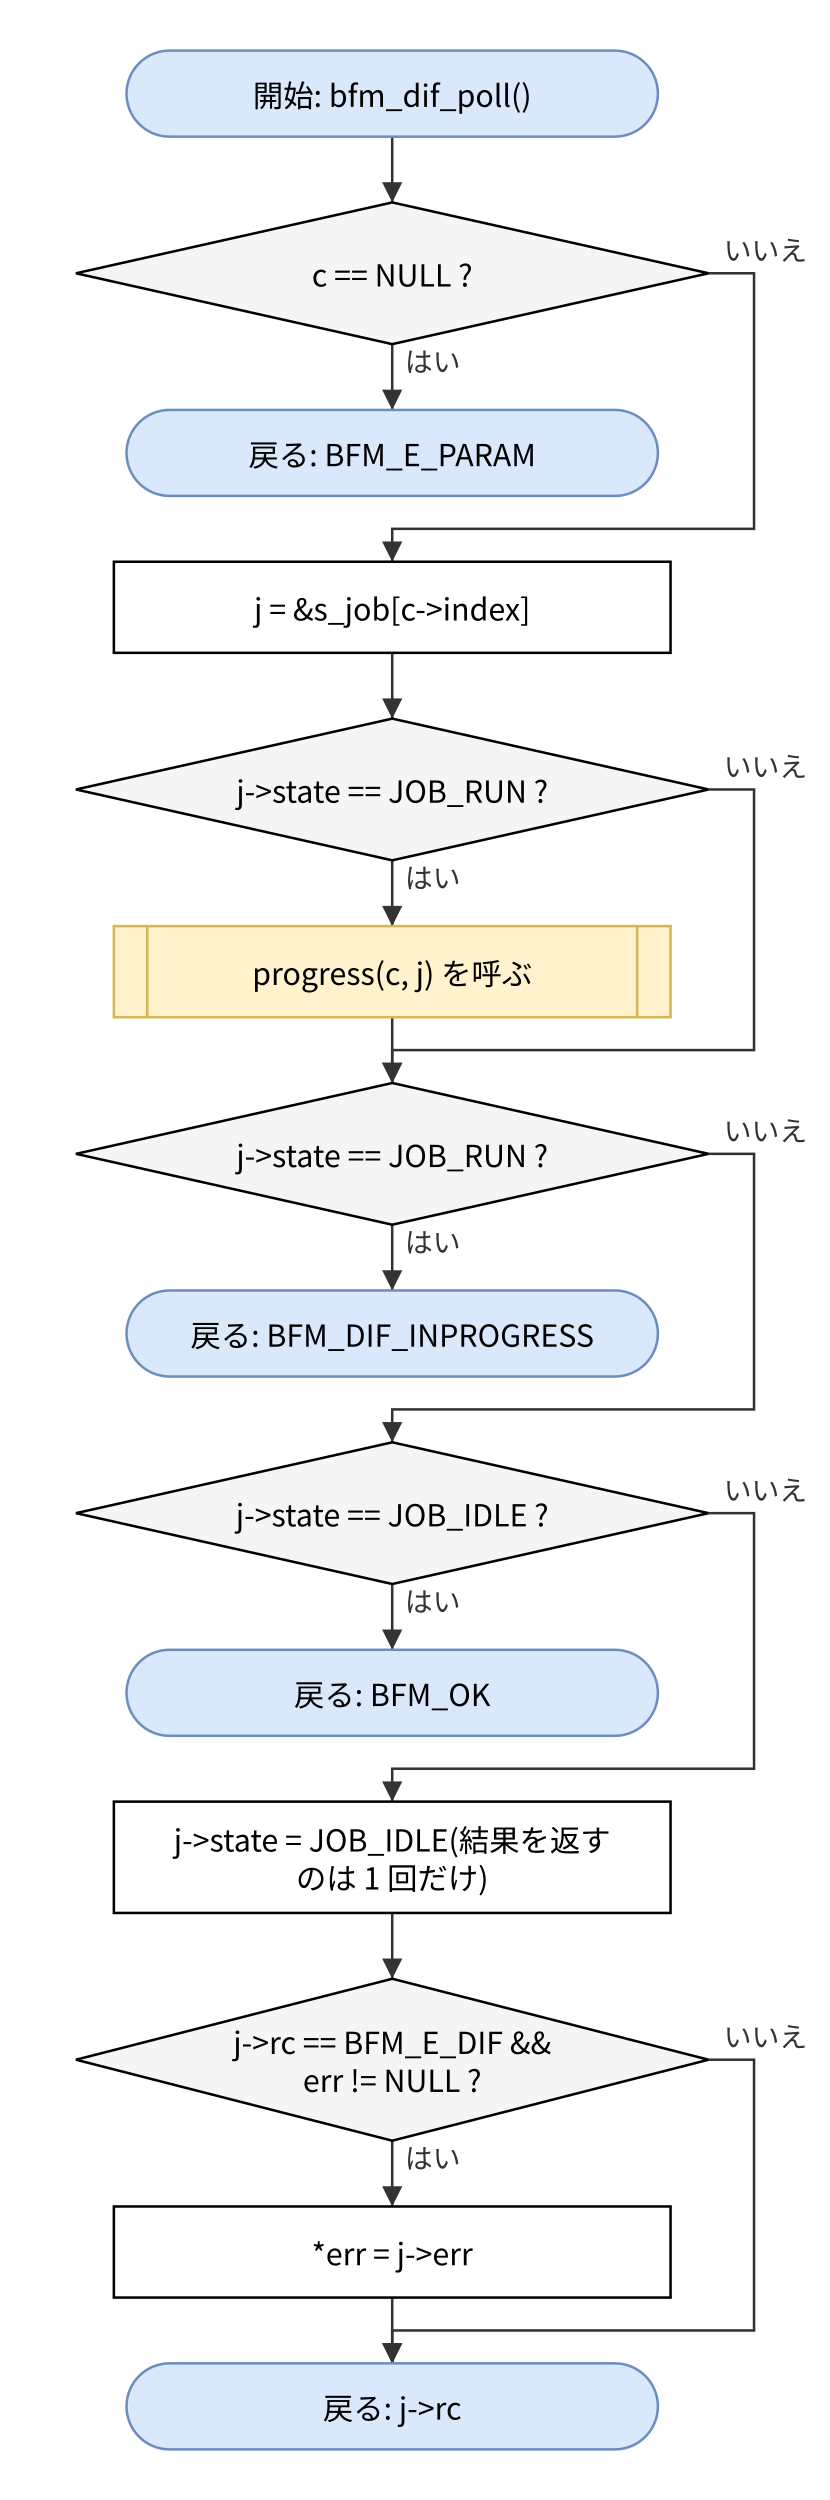
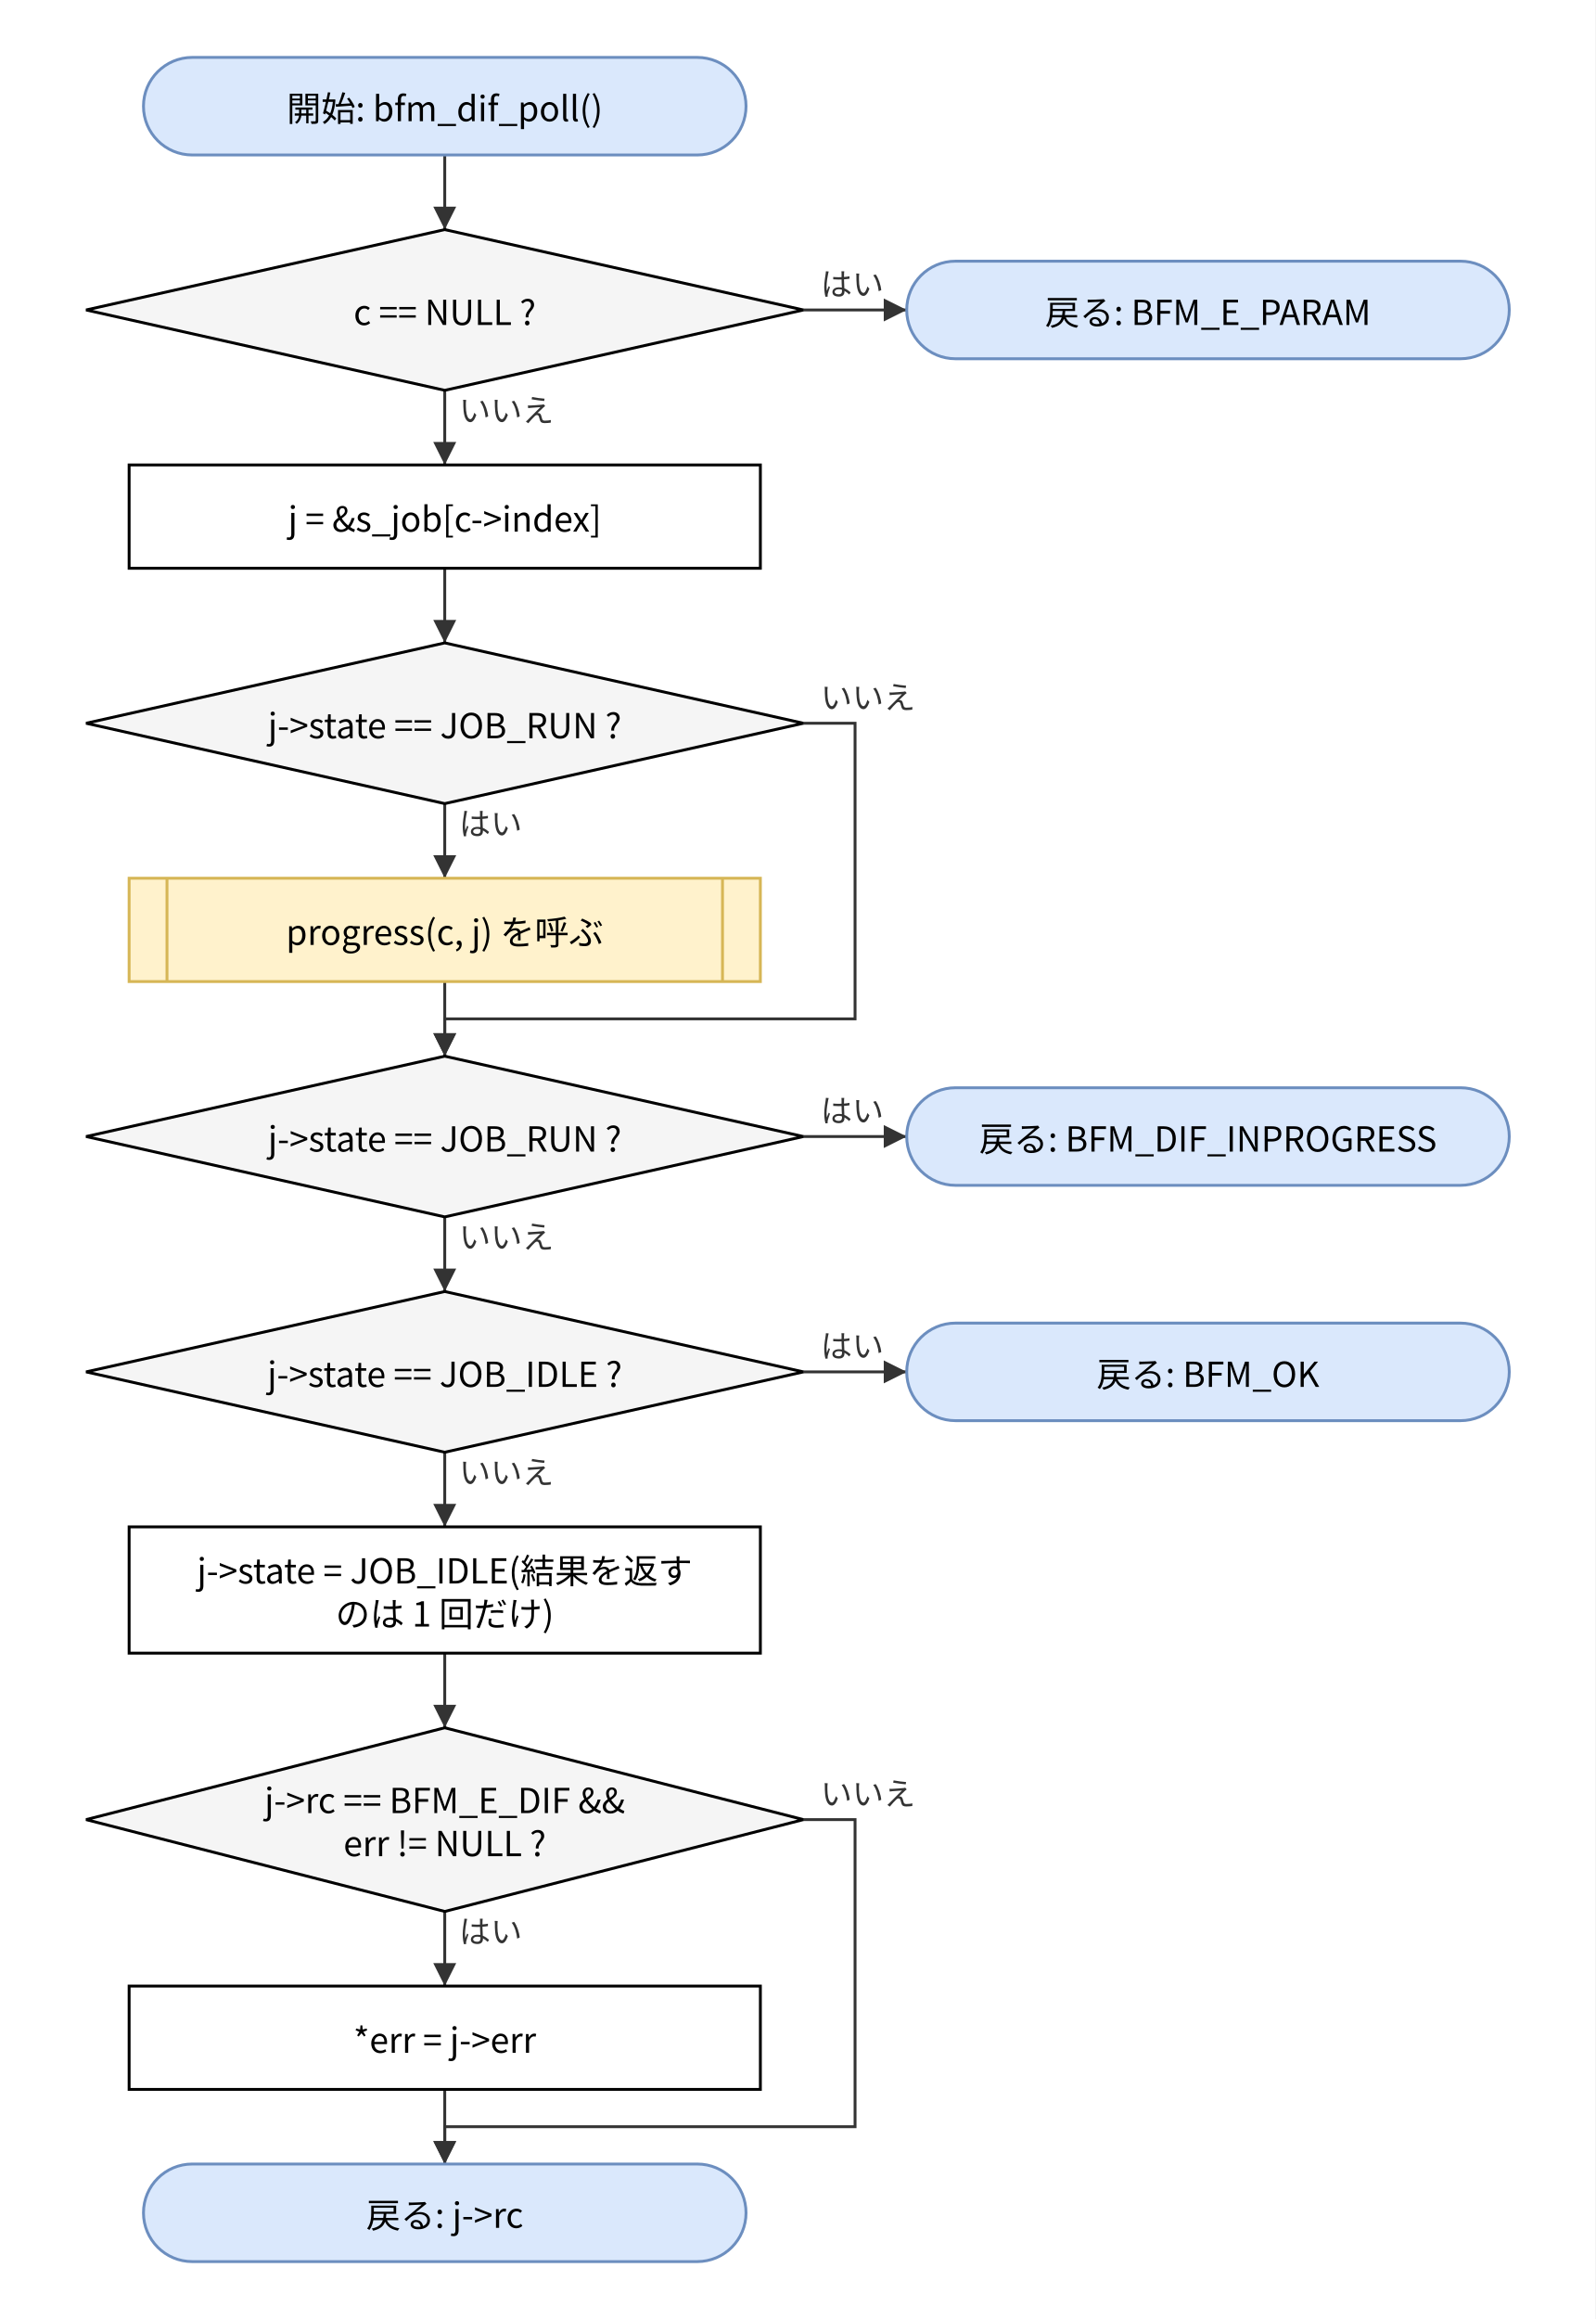
- <svg xmlns="http://www.w3.org/2000/svg" version="1.1" width="328" height="988" viewBox="0 0 328 988" font-family="Noto Sans CJK JP, Meiryo, sans-serif" content="&lt;mxfile host=&quot;bfmem-gen&quot; type=&quot;device&quot;&gt;&lt;diagram id=&quot;924d4fde51a35d7cb506&quot; name=&quot;bfm_dif_poll フロー&quot;&gt;&lt;mxGraphModel dx=&quot;800&quot; dy=&quot;600&quot; grid=&quot;0&quot; gridSize=&quot;10&quot; guides=&quot;1&quot; tooltips=&quot;1&quot; connect=&quot;1&quot; arrows=&quot;1&quot; fold=&quot;1&quot; page=&quot;0&quot; pageScale=&quot;1&quot; math=&quot;0&quot; shadow=&quot;0&quot;&gt;&lt;root&gt;&lt;mxCell id=&quot;0&quot;/&gt;&lt;mxCell id=&quot;1&quot; parent=&quot;0&quot;/&gt;&lt;mxCell id=&quot;n1&quot; value=&quot;開始: bfm_dif_poll()&quot; style=&quot;rounded=1;arcSize=50;whiteSpace=wrap;html=1;fillColor=#dae8fc;strokeColor=#6c8ebf;&quot; vertex=&quot;1&quot; parent=&quot;1&quot;&gt;&lt;mxGeometry x=&quot;50.0&quot; y=&quot;20.0&quot; width=&quot;210.0&quot; height=&quot;34.0&quot; as=&quot;geometry&quot;/&gt;&lt;/mxCell&gt;&lt;mxCell id=&quot;n2&quot; value=&quot;c == NULL ?&quot; style=&quot;rhombus;whiteSpace=wrap;html=1;fillColor=#f5f5f5;&quot; vertex=&quot;1&quot; parent=&quot;1&quot;&gt;&lt;mxGeometry x=&quot;30.0&quot; y=&quot;80.0&quot; width=&quot;250.0&quot; height=&quot;56.0&quot; as=&quot;geometry&quot;/&gt;&lt;/mxCell&gt;&lt;mxCell id=&quot;n3&quot; value=&quot;戻る: BFM_E_PARAM&quot; style=&quot;rounded=1;arcSize=50;whiteSpace=wrap;html=1;fillColor=#dae8fc;strokeColor=#6c8ebf;&quot; vertex=&quot;1&quot; parent=&quot;1&quot;&gt;&lt;mxGeometry x=&quot;50.0&quot; y=&quot;162.0&quot; width=&quot;210.0&quot; height=&quot;34.0&quot; as=&quot;geometry&quot;/&gt;&lt;/mxCell&gt;&lt;mxCell id=&quot;n4&quot; value=&quot;j = &amp;amp;amp;s_job[c-&amp;amp;gt;index]&quot; style=&quot;rounded=0;whiteSpace=wrap;html=1;&quot; vertex=&quot;1&quot; parent=&quot;1&quot;&gt;&lt;mxGeometry x=&quot;45.0&quot; y=&quot;222.0&quot; width=&quot;220.0&quot; height=&quot;36.0&quot; as=&quot;geometry&quot;/&gt;&lt;/mxCell&gt;&lt;mxCell id=&quot;n5&quot; value=&quot;j-&amp;amp;gt;state == JOB_RUN ?&quot; style=&quot;rhombus;whiteSpace=wrap;html=1;fillColor=#f5f5f5;&quot; vertex=&quot;1&quot; parent=&quot;1&quot;&gt;&lt;mxGeometry x=&quot;30.0&quot; y=&quot;284.0&quot; width=&quot;250.0&quot; height=&quot;56.0&quot; as=&quot;geometry&quot;/&gt;&lt;/mxCell&gt;&lt;mxCell id=&quot;n6&quot; value=&quot;progress(c, j) を呼ぶ&quot; style=&quot;shape=process;whiteSpace=wrap;html=1;backgroundOutline=1;size=0.06;fillColor=#fff2cc;strokeColor=#d6b656;&quot; vertex=&quot;1&quot; parent=&quot;1&quot;&gt;&lt;mxGeometry x=&quot;45.0&quot; y=&quot;366.0&quot; width=&quot;220.0&quot; height=&quot;36.0&quot; as=&quot;geometry&quot;/&gt;&lt;/mxCell&gt;&lt;mxCell id=&quot;n7&quot; value=&quot;j-&amp;amp;gt;state == JOB_RUN ?&quot; style=&quot;rhombus;whiteSpace=wrap;html=1;fillColor=#f5f5f5;&quot; vertex=&quot;1&quot; parent=&quot;1&quot;&gt;&lt;mxGeometry x=&quot;30.0&quot; y=&quot;428.0&quot; width=&quot;250.0&quot; height=&quot;56.0&quot; as=&quot;geometry&quot;/&gt;&lt;/mxCell&gt;&lt;mxCell id=&quot;n8&quot; value=&quot;戻る: BFM_DIF_INPROGRESS&quot; style=&quot;rounded=1;arcSize=50;whiteSpace=wrap;html=1;fillColor=#dae8fc;strokeColor=#6c8ebf;&quot; vertex=&quot;1&quot; parent=&quot;1&quot;&gt;&lt;mxGeometry x=&quot;50.0&quot; y=&quot;510.0&quot; width=&quot;210.0&quot; height=&quot;34.0&quot; as=&quot;geometry&quot;/&gt;&lt;/mxCell&gt;&lt;mxCell id=&quot;n9&quot; value=&quot;j-&amp;amp;gt;state == JOB_IDLE ?&quot; style=&quot;rhombus;whiteSpace=wrap;html=1;fillColor=#f5f5f5;&quot; vertex=&quot;1&quot; parent=&quot;1&quot;&gt;&lt;mxGeometry x=&quot;30.0&quot; y=&quot;570.0&quot; width=&quot;250.0&quot; height=&quot;56.0&quot; as=&quot;geometry&quot;/&gt;&lt;/mxCell&gt;&lt;mxCell id=&quot;n10&quot; value=&quot;戻る: BFM_OK&quot; style=&quot;rounded=1;arcSize=50;whiteSpace=wrap;html=1;fillColor=#dae8fc;strokeColor=#6c8ebf;&quot; vertex=&quot;1&quot; parent=&quot;1&quot;&gt;&lt;mxGeometry x=&quot;50.0&quot; y=&quot;652.0&quot; width=&quot;210.0&quot; height=&quot;34.0&quot; as=&quot;geometry&quot;/&gt;&lt;/mxCell&gt;&lt;mxCell id=&quot;n11&quot; value=&quot;j-&amp;amp;gt;state = JOB_IDLE(結果を返す&amp;lt;br&amp;gt;のは 1 回だけ)&quot; style=&quot;rounded=0;whiteSpace=wrap;html=1;&quot; vertex=&quot;1&quot; parent=&quot;1&quot;&gt;&lt;mxGeometry x=&quot;45.0&quot; y=&quot;712.0&quot; width=&quot;220.0&quot; height=&quot;44.0&quot; as=&quot;geometry&quot;/&gt;&lt;/mxCell&gt;&lt;mxCell id=&quot;n12&quot; value=&quot;j-&amp;amp;gt;rc == BFM_E_DIF &amp;amp;amp;&amp;amp;amp;&amp;lt;br&amp;gt;err != NULL ?&quot; style=&quot;rhombus;whiteSpace=wrap;html=1;fillColor=#f5f5f5;&quot; vertex=&quot;1&quot; parent=&quot;1&quot;&gt;&lt;mxGeometry x=&quot;30.0&quot; y=&quot;782.0&quot; width=&quot;250.0&quot; height=&quot;64.0&quot; as=&quot;geometry&quot;/&gt;&lt;/mxCell&gt;&lt;mxCell id=&quot;n13&quot; value=&quot;*err = j-&amp;amp;gt;err&quot; style=&quot;rounded=0;whiteSpace=wrap;html=1;&quot; vertex=&quot;1&quot; parent=&quot;1&quot;&gt;&lt;mxGeometry x=&quot;45.0&quot; y=&quot;872.0&quot; width=&quot;220.0&quot; height=&quot;36.0&quot; as=&quot;geometry&quot;/&gt;&lt;/mxCell&gt;&lt;mxCell id=&quot;n14&quot; value=&quot;戻る: j-&amp;amp;gt;rc&quot; style=&quot;rounded=1;arcSize=50;whiteSpace=wrap;html=1;fillColor=#dae8fc;strokeColor=#6c8ebf;&quot; vertex=&quot;1&quot; parent=&quot;1&quot;&gt;&lt;mxGeometry x=&quot;50.0&quot; y=&quot;934.0&quot; width=&quot;210.0&quot; height=&quot;34.0&quot; as=&quot;geometry&quot;/&gt;&lt;/mxCell&gt;&lt;mxCell id=&quot;e0&quot; value=&quot;&quot; style=&quot;edgeStyle=none;html=1;rounded=0;endArrow=block;endFill=1;exitX=0.5;exitY=1;exitDx=0;exitDy=0;exitPerimeter=0;entryX=0.5;entryY=0;entryDx=0;entryDy=0;entryPerimeter=0;&quot; edge=&quot;1&quot; parent=&quot;1&quot; source=&quot;n1&quot; target=&quot;n2&quot;&gt;&lt;mxGeometry relative=&quot;1&quot; as=&quot;geometry&quot;&gt;&lt;Array as=&quot;points&quot;&gt;&lt;/Array&gt;&lt;/mxGeometry&gt;&lt;/mxCell&gt;&lt;mxCell id=&quot;e1&quot; value=&quot;はい&quot; style=&quot;edgeStyle=none;html=1;rounded=0;endArrow=block;endFill=1;exitX=0.5;exitY=1;exitDx=0;exitDy=0;exitPerimeter=0;entryX=0.5;entryY=0;entryDx=0;entryDy=0;entryPerimeter=0;&quot; edge=&quot;1&quot; parent=&quot;1&quot; source=&quot;n2&quot; target=&quot;n3&quot;&gt;&lt;mxGeometry relative=&quot;1&quot; as=&quot;geometry&quot;&gt;&lt;Array as=&quot;points&quot;&gt;&lt;/Array&gt;&lt;/mxGeometry&gt;&lt;/mxCell&gt;&lt;mxCell id=&quot;e2&quot; value=&quot;いいえ&quot; style=&quot;edgeStyle=none;html=1;rounded=0;endArrow=block;endFill=1;exitX=1;exitY=0.5;exitDx=0;exitDy=0;exitPerimeter=0;entryX=0.5;entryY=0;entryDx=0;entryDy=0;entryPerimeter=0;&quot; edge=&quot;1&quot; parent=&quot;1&quot; source=&quot;n2&quot; target=&quot;n4&quot;&gt;&lt;mxGeometry relative=&quot;1&quot; as=&quot;geometry&quot;&gt;&lt;Array as=&quot;points&quot;&gt;&lt;mxPoint x=&quot;298.0&quot; y=&quot;108.0&quot;/&gt;&lt;mxPoint x=&quot;298.0&quot; y=&quot;209.0&quot;/&gt;&lt;mxPoint x=&quot;155.0&quot; y=&quot;209.0&quot;/&gt;&lt;/Array&gt;&lt;/mxGeometry&gt;&lt;/mxCell&gt;&lt;mxCell id=&quot;e3&quot; value=&quot;&quot; style=&quot;edgeStyle=none;html=1;rounded=0;endArrow=block;endFill=1;exitX=0.5;exitY=1;exitDx=0;exitDy=0;exitPerimeter=0;entryX=0.5;entryY=0;entryDx=0;entryDy=0;entryPerimeter=0;&quot; edge=&quot;1&quot; parent=&quot;1&quot; source=&quot;n4&quot; target=&quot;n5&quot;&gt;&lt;mxGeometry relative=&quot;1&quot; as=&quot;geometry&quot;&gt;&lt;Array as=&quot;points&quot;&gt;&lt;/Array&gt;&lt;/mxGeometry&gt;&lt;/mxCell&gt;&lt;mxCell id=&quot;e4&quot; value=&quot;はい&quot; style=&quot;edgeStyle=none;html=1;rounded=0;endArrow=block;endFill=1;exitX=0.5;exitY=1;exitDx=0;exitDy=0;exitPerimeter=0;entryX=0.5;entryY=0;entryDx=0;entryDy=0;entryPerimeter=0;&quot; edge=&quot;1&quot; parent=&quot;1&quot; source=&quot;n5&quot; target=&quot;n6&quot;&gt;&lt;mxGeometry relative=&quot;1&quot; as=&quot;geometry&quot;&gt;&lt;Array as=&quot;points&quot;&gt;&lt;/Array&gt;&lt;/mxGeometry&gt;&lt;/mxCell&gt;&lt;mxCell id=&quot;e5&quot; value=&quot;&quot; style=&quot;edgeStyle=none;html=1;rounded=0;endArrow=block;endFill=1;exitX=0.5;exitY=1;exitDx=0;exitDy=0;exitPerimeter=0;entryX=0.5;entryY=0;entryDx=0;entryDy=0;entryPerimeter=0;&quot; edge=&quot;1&quot; parent=&quot;1&quot; source=&quot;n6&quot; target=&quot;n7&quot;&gt;&lt;mxGeometry relative=&quot;1&quot; as=&quot;geometry&quot;&gt;&lt;Array as=&quot;points&quot;&gt;&lt;/Array&gt;&lt;/mxGeometry&gt;&lt;/mxCell&gt;&lt;mxCell id=&quot;e6&quot; value=&quot;いいえ&quot; style=&quot;edgeStyle=none;html=1;rounded=0;endArrow=block;endFill=1;exitX=1;exitY=0.5;exitDx=0;exitDy=0;exitPerimeter=0;entryX=0.5;entryY=0;entryDx=0;entryDy=0;entryPerimeter=0;&quot; edge=&quot;1&quot; parent=&quot;1&quot; source=&quot;n5&quot; target=&quot;n7&quot;&gt;&lt;mxGeometry relative=&quot;1&quot; as=&quot;geometry&quot;&gt;&lt;Array as=&quot;points&quot;&gt;&lt;mxPoint x=&quot;298.0&quot; y=&quot;312.0&quot;/&gt;&lt;mxPoint x=&quot;298.0&quot; y=&quot;415.0&quot;/&gt;&lt;mxPoint x=&quot;155.0&quot; y=&quot;415.0&quot;/&gt;&lt;/Array&gt;&lt;/mxGeometry&gt;&lt;/mxCell&gt;&lt;mxCell id=&quot;e7&quot; value=&quot;はい&quot; style=&quot;edgeStyle=none;html=1;rounded=0;endArrow=block;endFill=1;exitX=0.5;exitY=1;exitDx=0;exitDy=0;exitPerimeter=0;entryX=0.5;entryY=0;entryDx=0;entryDy=0;entryPerimeter=0;&quot; edge=&quot;1&quot; parent=&quot;1&quot; source=&quot;n7&quot; target=&quot;n8&quot;&gt;&lt;mxGeometry relative=&quot;1&quot; as=&quot;geometry&quot;&gt;&lt;Array as=&quot;points&quot;&gt;&lt;/Array&gt;&lt;/mxGeometry&gt;&lt;/mxCell&gt;&lt;mxCell id=&quot;e8&quot; value=&quot;いいえ&quot; style=&quot;edgeStyle=none;html=1;rounded=0;endArrow=block;endFill=1;exitX=1;exitY=0.5;exitDx=0;exitDy=0;exitPerimeter=0;entryX=0.5;entryY=0;entryDx=0;entryDy=0;entryPerimeter=0;&quot; edge=&quot;1&quot; parent=&quot;1&quot; source=&quot;n7&quot; target=&quot;n9&quot;&gt;&lt;mxGeometry relative=&quot;1&quot; as=&quot;geometry&quot;&gt;&lt;Array as=&quot;points&quot;&gt;&lt;mxPoint x=&quot;298.0&quot; y=&quot;456.0&quot;/&gt;&lt;mxPoint x=&quot;298.0&quot; y=&quot;557.0&quot;/&gt;&lt;mxPoint x=&quot;155.0&quot; y=&quot;557.0&quot;/&gt;&lt;/Array&gt;&lt;/mxGeometry&gt;&lt;/mxCell&gt;&lt;mxCell id=&quot;e9&quot; value=&quot;はい&quot; style=&quot;edgeStyle=none;html=1;rounded=0;endArrow=block;endFill=1;exitX=0.5;exitY=1;exitDx=0;exitDy=0;exitPerimeter=0;entryX=0.5;entryY=0;entryDx=0;entryDy=0;entryPerimeter=0;&quot; edge=&quot;1&quot; parent=&quot;1&quot; source=&quot;n9&quot; target=&quot;n10&quot;&gt;&lt;mxGeometry relative=&quot;1&quot; as=&quot;geometry&quot;&gt;&lt;Array as=&quot;points&quot;&gt;&lt;/Array&gt;&lt;/mxGeometry&gt;&lt;/mxCell&gt;&lt;mxCell id=&quot;e10&quot; value=&quot;いいえ&quot; style=&quot;edgeStyle=none;html=1;rounded=0;endArrow=block;endFill=1;exitX=1;exitY=0.5;exitDx=0;exitDy=0;exitPerimeter=0;entryX=0.5;entryY=0;entryDx=0;entryDy=0;entryPerimeter=0;&quot; edge=&quot;1&quot; parent=&quot;1&quot; source=&quot;n9&quot; target=&quot;n11&quot;&gt;&lt;mxGeometry relative=&quot;1&quot; as=&quot;geometry&quot;&gt;&lt;Array as=&quot;points&quot;&gt;&lt;mxPoint x=&quot;298.0&quot; y=&quot;598.0&quot;/&gt;&lt;mxPoint x=&quot;298.0&quot; y=&quot;699.0&quot;/&gt;&lt;mxPoint x=&quot;155.0&quot; y=&quot;699.0&quot;/&gt;&lt;/Array&gt;&lt;/mxGeometry&gt;&lt;/mxCell&gt;&lt;mxCell id=&quot;e11&quot; value=&quot;&quot; style=&quot;edgeStyle=none;html=1;rounded=0;endArrow=block;endFill=1;exitX=0.5;exitY=1;exitDx=0;exitDy=0;exitPerimeter=0;entryX=0.5;entryY=0;entryDx=0;entryDy=0;entryPerimeter=0;&quot; edge=&quot;1&quot; parent=&quot;1&quot; source=&quot;n11&quot; target=&quot;n12&quot;&gt;&lt;mxGeometry relative=&quot;1&quot; as=&quot;geometry&quot;&gt;&lt;Array as=&quot;points&quot;&gt;&lt;/Array&gt;&lt;/mxGeometry&gt;&lt;/mxCell&gt;&lt;mxCell id=&quot;e12&quot; value=&quot;はい&quot; style=&quot;edgeStyle=none;html=1;rounded=0;endArrow=block;endFill=1;exitX=0.5;exitY=1;exitDx=0;exitDy=0;exitPerimeter=0;entryX=0.5;entryY=0;entryDx=0;entryDy=0;entryPerimeter=0;&quot; edge=&quot;1&quot; parent=&quot;1&quot; source=&quot;n12&quot; target=&quot;n13&quot;&gt;&lt;mxGeometry relative=&quot;1&quot; as=&quot;geometry&quot;&gt;&lt;Array as=&quot;points&quot;&gt;&lt;/Array&gt;&lt;/mxGeometry&gt;&lt;/mxCell&gt;&lt;mxCell id=&quot;e13&quot; value=&quot;&quot; style=&quot;edgeStyle=none;html=1;rounded=0;endArrow=block;endFill=1;exitX=0.5;exitY=1;exitDx=0;exitDy=0;exitPerimeter=0;entryX=0.5;entryY=0;entryDx=0;entryDy=0;entryPerimeter=0;&quot; edge=&quot;1&quot; parent=&quot;1&quot; source=&quot;n13&quot; target=&quot;n14&quot;&gt;&lt;mxGeometry relative=&quot;1&quot; as=&quot;geometry&quot;&gt;&lt;Array as=&quot;points&quot;&gt;&lt;/Array&gt;&lt;/mxGeometry&gt;&lt;/mxCell&gt;&lt;mxCell id=&quot;e14&quot; value=&quot;いいえ&quot; style=&quot;edgeStyle=none;html=1;rounded=0;endArrow=block;endFill=1;exitX=1;exitY=0.5;exitDx=0;exitDy=0;exitPerimeter=0;entryX=0.5;entryY=0;entryDx=0;entryDy=0;entryPerimeter=0;&quot; edge=&quot;1&quot; parent=&quot;1&quot; source=&quot;n12&quot; target=&quot;n14&quot;&gt;&lt;mxGeometry relative=&quot;1&quot; as=&quot;geometry&quot;&gt;&lt;Array as=&quot;points&quot;&gt;&lt;mxPoint x=&quot;298.0&quot; y=&quot;814.0&quot;/&gt;&lt;mxPoint x=&quot;298.0&quot; y=&quot;921.0&quot;/&gt;&lt;mxPoint x=&quot;155.0&quot; y=&quot;921.0&quot;/&gt;&lt;/Array&gt;&lt;/mxGeometry&gt;&lt;/mxCell&gt;&lt;/root&gt;&lt;/mxGraphModel&gt;&lt;/diagram&gt;&lt;/mxfile&gt;">
+ <svg xmlns="http://www.w3.org/2000/svg" version="1.1" width="556" height="808" viewBox="0 0 556 808" font-family="Noto Sans CJK JP, Meiryo, sans-serif" content="&lt;mxfile host=&quot;bfmem-gen&quot; type=&quot;device&quot;&gt;&lt;diagram id=&quot;924d4fde51a35d7cb506&quot; name=&quot;bfm_dif_poll フロー&quot;&gt;&lt;mxGraphModel dx=&quot;800&quot; dy=&quot;600&quot; grid=&quot;0&quot; gridSize=&quot;10&quot; guides=&quot;1&quot; tooltips=&quot;1&quot; connect=&quot;1&quot; arrows=&quot;1&quot; fold=&quot;1&quot; page=&quot;0&quot; pageScale=&quot;1&quot; math=&quot;0&quot; shadow=&quot;0&quot;&gt;&lt;root&gt;&lt;mxCell id=&quot;0&quot;/&gt;&lt;mxCell id=&quot;1&quot; parent=&quot;0&quot;/&gt;&lt;mxCell id=&quot;n1&quot; value=&quot;開始: bfm_dif_poll()&quot; style=&quot;rounded=1;arcSize=50;whiteSpace=wrap;html=1;fillColor=#dae8fc;strokeColor=#6c8ebf;&quot; vertex=&quot;1&quot; parent=&quot;1&quot;&gt;&lt;mxGeometry x=&quot;50.0&quot; y=&quot;20.0&quot; width=&quot;210.0&quot; height=&quot;34.0&quot; as=&quot;geometry&quot;/&gt;&lt;/mxCell&gt;&lt;mxCell id=&quot;n2&quot; value=&quot;c == NULL ?&quot; style=&quot;rhombus;whiteSpace=wrap;html=1;fillColor=#f5f5f5;&quot; vertex=&quot;1&quot; parent=&quot;1&quot;&gt;&lt;mxGeometry x=&quot;30.0&quot; y=&quot;80.0&quot; width=&quot;250.0&quot; height=&quot;56.0&quot; as=&quot;geometry&quot;/&gt;&lt;/mxCell&gt;&lt;mxCell id=&quot;n3&quot; value=&quot;戻る: BFM_E_PARAM&quot; style=&quot;rounded=1;arcSize=50;whiteSpace=wrap;html=1;fillColor=#dae8fc;strokeColor=#6c8ebf;&quot; vertex=&quot;1&quot; parent=&quot;1&quot;&gt;&lt;mxGeometry x=&quot;316.0&quot; y=&quot;91.0&quot; width=&quot;210.0&quot; height=&quot;34.0&quot; as=&quot;geometry&quot;/&gt;&lt;/mxCell&gt;&lt;mxCell id=&quot;n4&quot; value=&quot;j = &amp;amp;amp;s_job[c-&amp;amp;gt;index]&quot; style=&quot;rounded=0;whiteSpace=wrap;html=1;&quot; vertex=&quot;1&quot; parent=&quot;1&quot;&gt;&lt;mxGeometry x=&quot;45.0&quot; y=&quot;162.0&quot; width=&quot;220.0&quot; height=&quot;36.0&quot; as=&quot;geometry&quot;/&gt;&lt;/mxCell&gt;&lt;mxCell id=&quot;n5&quot; value=&quot;j-&amp;amp;gt;state == JOB_RUN ?&quot; style=&quot;rhombus;whiteSpace=wrap;html=1;fillColor=#f5f5f5;&quot; vertex=&quot;1&quot; parent=&quot;1&quot;&gt;&lt;mxGeometry x=&quot;30.0&quot; y=&quot;224.0&quot; width=&quot;250.0&quot; height=&quot;56.0&quot; as=&quot;geometry&quot;/&gt;&lt;/mxCell&gt;&lt;mxCell id=&quot;n6&quot; value=&quot;progress(c, j) を呼ぶ&quot; style=&quot;shape=process;whiteSpace=wrap;html=1;backgroundOutline=1;size=0.06;fillColor=#fff2cc;strokeColor=#d6b656;&quot; vertex=&quot;1&quot; parent=&quot;1&quot;&gt;&lt;mxGeometry x=&quot;45.0&quot; y=&quot;306.0&quot; width=&quot;220.0&quot; height=&quot;36.0&quot; as=&quot;geometry&quot;/&gt;&lt;/mxCell&gt;&lt;mxCell id=&quot;n7&quot; value=&quot;j-&amp;amp;gt;state == JOB_RUN ?&quot; style=&quot;rhombus;whiteSpace=wrap;html=1;fillColor=#f5f5f5;&quot; vertex=&quot;1&quot; parent=&quot;1&quot;&gt;&lt;mxGeometry x=&quot;30.0&quot; y=&quot;368.0&quot; width=&quot;250.0&quot; height=&quot;56.0&quot; as=&quot;geometry&quot;/&gt;&lt;/mxCell&gt;&lt;mxCell id=&quot;n8&quot; value=&quot;戻る: BFM_DIF_INPROGRESS&quot; style=&quot;rounded=1;arcSize=50;whiteSpace=wrap;html=1;fillColor=#dae8fc;strokeColor=#6c8ebf;&quot; vertex=&quot;1&quot; parent=&quot;1&quot;&gt;&lt;mxGeometry x=&quot;316.0&quot; y=&quot;379.0&quot; width=&quot;210.0&quot; height=&quot;34.0&quot; as=&quot;geometry&quot;/&gt;&lt;/mxCell&gt;&lt;mxCell id=&quot;n9&quot; value=&quot;j-&amp;amp;gt;state == JOB_IDLE ?&quot; style=&quot;rhombus;whiteSpace=wrap;html=1;fillColor=#f5f5f5;&quot; vertex=&quot;1&quot; parent=&quot;1&quot;&gt;&lt;mxGeometry x=&quot;30.0&quot; y=&quot;450.0&quot; width=&quot;250.0&quot; height=&quot;56.0&quot; as=&quot;geometry&quot;/&gt;&lt;/mxCell&gt;&lt;mxCell id=&quot;n10&quot; value=&quot;戻る: BFM_OK&quot; style=&quot;rounded=1;arcSize=50;whiteSpace=wrap;html=1;fillColor=#dae8fc;strokeColor=#6c8ebf;&quot; vertex=&quot;1&quot; parent=&quot;1&quot;&gt;&lt;mxGeometry x=&quot;316.0&quot; y=&quot;461.0&quot; width=&quot;210.0&quot; height=&quot;34.0&quot; as=&quot;geometry&quot;/&gt;&lt;/mxCell&gt;&lt;mxCell id=&quot;n11&quot; value=&quot;j-&amp;amp;gt;state = JOB_IDLE(結果を返す&amp;lt;br&amp;gt;のは 1 回だけ)&quot; style=&quot;rounded=0;whiteSpace=wrap;html=1;&quot; vertex=&quot;1&quot; parent=&quot;1&quot;&gt;&lt;mxGeometry x=&quot;45.0&quot; y=&quot;532.0&quot; width=&quot;220.0&quot; height=&quot;44.0&quot; as=&quot;geometry&quot;/&gt;&lt;/mxCell&gt;&lt;mxCell id=&quot;n12&quot; value=&quot;j-&amp;amp;gt;rc == BFM_E_DIF &amp;amp;amp;&amp;amp;amp;&amp;lt;br&amp;gt;err != NULL ?&quot; style=&quot;rhombus;whiteSpace=wrap;html=1;fillColor=#f5f5f5;&quot; vertex=&quot;1&quot; parent=&quot;1&quot;&gt;&lt;mxGeometry x=&quot;30.0&quot; y=&quot;602.0&quot; width=&quot;250.0&quot; height=&quot;64.0&quot; as=&quot;geometry&quot;/&gt;&lt;/mxCell&gt;&lt;mxCell id=&quot;n13&quot; value=&quot;*err = j-&amp;amp;gt;err&quot; style=&quot;rounded=0;whiteSpace=wrap;html=1;&quot; vertex=&quot;1&quot; parent=&quot;1&quot;&gt;&lt;mxGeometry x=&quot;45.0&quot; y=&quot;692.0&quot; width=&quot;220.0&quot; height=&quot;36.0&quot; as=&quot;geometry&quot;/&gt;&lt;/mxCell&gt;&lt;mxCell id=&quot;n14&quot; value=&quot;戻る: j-&amp;amp;gt;rc&quot; style=&quot;rounded=1;arcSize=50;whiteSpace=wrap;html=1;fillColor=#dae8fc;strokeColor=#6c8ebf;&quot; vertex=&quot;1&quot; parent=&quot;1&quot;&gt;&lt;mxGeometry x=&quot;50.0&quot; y=&quot;754.0&quot; width=&quot;210.0&quot; height=&quot;34.0&quot; as=&quot;geometry&quot;/&gt;&lt;/mxCell&gt;&lt;mxCell id=&quot;e0&quot; value=&quot;&quot; style=&quot;edgeStyle=none;html=1;rounded=0;endArrow=block;endFill=1;exitX=0.5;exitY=1;exitDx=0;exitDy=0;exitPerimeter=0;entryX=0.5;entryY=0;entryDx=0;entryDy=0;entryPerimeter=0;&quot; edge=&quot;1&quot; parent=&quot;1&quot; source=&quot;n1&quot; target=&quot;n2&quot;&gt;&lt;mxGeometry relative=&quot;1&quot; as=&quot;geometry&quot;&gt;&lt;Array as=&quot;points&quot;&gt;&lt;/Array&gt;&lt;/mxGeometry&gt;&lt;/mxCell&gt;&lt;mxCell id=&quot;e1&quot; value=&quot;はい&quot; style=&quot;edgeStyle=none;html=1;rounded=0;endArrow=block;endFill=1;exitX=1;exitY=0.5;exitDx=0;exitDy=0;exitPerimeter=0;entryX=0;entryY=0.5;entryDx=0;entryDy=0;entryPerimeter=0;&quot; edge=&quot;1&quot; parent=&quot;1&quot; source=&quot;n2&quot; target=&quot;n3&quot;&gt;&lt;mxGeometry relative=&quot;1&quot; as=&quot;geometry&quot;&gt;&lt;Array as=&quot;points&quot;&gt;&lt;/Array&gt;&lt;/mxGeometry&gt;&lt;/mxCell&gt;&lt;mxCell id=&quot;e2&quot; value=&quot;いいえ&quot; style=&quot;edgeStyle=none;html=1;rounded=0;endArrow=block;endFill=1;exitX=0.5;exitY=1;exitDx=0;exitDy=0;exitPerimeter=0;entryX=0.5;entryY=0;entryDx=0;entryDy=0;entryPerimeter=0;&quot; edge=&quot;1&quot; parent=&quot;1&quot; source=&quot;n2&quot; target=&quot;n4&quot;&gt;&lt;mxGeometry relative=&quot;1&quot; as=&quot;geometry&quot;&gt;&lt;Array as=&quot;points&quot;&gt;&lt;/Array&gt;&lt;/mxGeometry&gt;&lt;/mxCell&gt;&lt;mxCell id=&quot;e3&quot; value=&quot;&quot; style=&quot;edgeStyle=none;html=1;rounded=0;endArrow=block;endFill=1;exitX=0.5;exitY=1;exitDx=0;exitDy=0;exitPerimeter=0;entryX=0.5;entryY=0;entryDx=0;entryDy=0;entryPerimeter=0;&quot; edge=&quot;1&quot; parent=&quot;1&quot; source=&quot;n4&quot; target=&quot;n5&quot;&gt;&lt;mxGeometry relative=&quot;1&quot; as=&quot;geometry&quot;&gt;&lt;Array as=&quot;points&quot;&gt;&lt;/Array&gt;&lt;/mxGeometry&gt;&lt;/mxCell&gt;&lt;mxCell id=&quot;e4&quot; value=&quot;はい&quot; style=&quot;edgeStyle=none;html=1;rounded=0;endArrow=block;endFill=1;exitX=0.5;exitY=1;exitDx=0;exitDy=0;exitPerimeter=0;entryX=0.5;entryY=0;entryDx=0;entryDy=0;entryPerimeter=0;&quot; edge=&quot;1&quot; parent=&quot;1&quot; source=&quot;n5&quot; target=&quot;n6&quot;&gt;&lt;mxGeometry relative=&quot;1&quot; as=&quot;geometry&quot;&gt;&lt;Array as=&quot;points&quot;&gt;&lt;/Array&gt;&lt;/mxGeometry&gt;&lt;/mxCell&gt;&lt;mxCell id=&quot;e5&quot; value=&quot;&quot; style=&quot;edgeStyle=none;html=1;rounded=0;endArrow=block;endFill=1;exitX=0.5;exitY=1;exitDx=0;exitDy=0;exitPerimeter=0;entryX=0.5;entryY=0;entryDx=0;entryDy=0;entryPerimeter=0;&quot; edge=&quot;1&quot; parent=&quot;1&quot; source=&quot;n6&quot; target=&quot;n7&quot;&gt;&lt;mxGeometry relative=&quot;1&quot; as=&quot;geometry&quot;&gt;&lt;Array as=&quot;points&quot;&gt;&lt;/Array&gt;&lt;/mxGeometry&gt;&lt;/mxCell&gt;&lt;mxCell id=&quot;e6&quot; value=&quot;いいえ&quot; style=&quot;edgeStyle=none;html=1;rounded=0;endArrow=block;endFill=1;exitX=1;exitY=0.5;exitDx=0;exitDy=0;exitPerimeter=0;entryX=0.5;entryY=0;entryDx=0;entryDy=0;entryPerimeter=0;&quot; edge=&quot;1&quot; parent=&quot;1&quot; source=&quot;n5&quot; target=&quot;n7&quot;&gt;&lt;mxGeometry relative=&quot;1&quot; as=&quot;geometry&quot;&gt;&lt;Array as=&quot;points&quot;&gt;&lt;mxPoint x=&quot;298.0&quot; y=&quot;252.0&quot;/&gt;&lt;mxPoint x=&quot;298.0&quot; y=&quot;355.0&quot;/&gt;&lt;mxPoint x=&quot;155.0&quot; y=&quot;355.0&quot;/&gt;&lt;/Array&gt;&lt;/mxGeometry&gt;&lt;/mxCell&gt;&lt;mxCell id=&quot;e7&quot; value=&quot;はい&quot; style=&quot;edgeStyle=none;html=1;rounded=0;endArrow=block;endFill=1;exitX=1;exitY=0.5;exitDx=0;exitDy=0;exitPerimeter=0;entryX=0;entryY=0.5;entryDx=0;entryDy=0;entryPerimeter=0;&quot; edge=&quot;1&quot; parent=&quot;1&quot; source=&quot;n7&quot; target=&quot;n8&quot;&gt;&lt;mxGeometry relative=&quot;1&quot; as=&quot;geometry&quot;&gt;&lt;Array as=&quot;points&quot;&gt;&lt;/Array&gt;&lt;/mxGeometry&gt;&lt;/mxCell&gt;&lt;mxCell id=&quot;e8&quot; value=&quot;いいえ&quot; style=&quot;edgeStyle=none;html=1;rounded=0;endArrow=block;endFill=1;exitX=0.5;exitY=1;exitDx=0;exitDy=0;exitPerimeter=0;entryX=0.5;entryY=0;entryDx=0;entryDy=0;entryPerimeter=0;&quot; edge=&quot;1&quot; parent=&quot;1&quot; source=&quot;n7&quot; target=&quot;n9&quot;&gt;&lt;mxGeometry relative=&quot;1&quot; as=&quot;geometry&quot;&gt;&lt;Array as=&quot;points&quot;&gt;&lt;/Array&gt;&lt;/mxGeometry&gt;&lt;/mxCell&gt;&lt;mxCell id=&quot;e9&quot; value=&quot;はい&quot; style=&quot;edgeStyle=none;html=1;rounded=0;endArrow=block;endFill=1;exitX=1;exitY=0.5;exitDx=0;exitDy=0;exitPerimeter=0;entryX=0;entryY=0.5;entryDx=0;entryDy=0;entryPerimeter=0;&quot; edge=&quot;1&quot; parent=&quot;1&quot; source=&quot;n9&quot; target=&quot;n10&quot;&gt;&lt;mxGeometry relative=&quot;1&quot; as=&quot;geometry&quot;&gt;&lt;Array as=&quot;points&quot;&gt;&lt;/Array&gt;&lt;/mxGeometry&gt;&lt;/mxCell&gt;&lt;mxCell id=&quot;e10&quot; value=&quot;いいえ&quot; style=&quot;edgeStyle=none;html=1;rounded=0;endArrow=block;endFill=1;exitX=0.5;exitY=1;exitDx=0;exitDy=0;exitPerimeter=0;entryX=0.5;entryY=0;entryDx=0;entryDy=0;entryPerimeter=0;&quot; edge=&quot;1&quot; parent=&quot;1&quot; source=&quot;n9&quot; target=&quot;n11&quot;&gt;&lt;mxGeometry relative=&quot;1&quot; as=&quot;geometry&quot;&gt;&lt;Array as=&quot;points&quot;&gt;&lt;/Array&gt;&lt;/mxGeometry&gt;&lt;/mxCell&gt;&lt;mxCell id=&quot;e11&quot; value=&quot;&quot; style=&quot;edgeStyle=none;html=1;rounded=0;endArrow=block;endFill=1;exitX=0.5;exitY=1;exitDx=0;exitDy=0;exitPerimeter=0;entryX=0.5;entryY=0;entryDx=0;entryDy=0;entryPerimeter=0;&quot; edge=&quot;1&quot; parent=&quot;1&quot; source=&quot;n11&quot; target=&quot;n12&quot;&gt;&lt;mxGeometry relative=&quot;1&quot; as=&quot;geometry&quot;&gt;&lt;Array as=&quot;points&quot;&gt;&lt;/Array&gt;&lt;/mxGeometry&gt;&lt;/mxCell&gt;&lt;mxCell id=&quot;e12&quot; value=&quot;はい&quot; style=&quot;edgeStyle=none;html=1;rounded=0;endArrow=block;endFill=1;exitX=0.5;exitY=1;exitDx=0;exitDy=0;exitPerimeter=0;entryX=0.5;entryY=0;entryDx=0;entryDy=0;entryPerimeter=0;&quot; edge=&quot;1&quot; parent=&quot;1&quot; source=&quot;n12&quot; target=&quot;n13&quot;&gt;&lt;mxGeometry relative=&quot;1&quot; as=&quot;geometry&quot;&gt;&lt;Array as=&quot;points&quot;&gt;&lt;/Array&gt;&lt;/mxGeometry&gt;&lt;/mxCell&gt;&lt;mxCell id=&quot;e13&quot; value=&quot;&quot; style=&quot;edgeStyle=none;html=1;rounded=0;endArrow=block;endFill=1;exitX=0.5;exitY=1;exitDx=0;exitDy=0;exitPerimeter=0;entryX=0.5;entryY=0;entryDx=0;entryDy=0;entryPerimeter=0;&quot; edge=&quot;1&quot; parent=&quot;1&quot; source=&quot;n13&quot; target=&quot;n14&quot;&gt;&lt;mxGeometry relative=&quot;1&quot; as=&quot;geometry&quot;&gt;&lt;Array as=&quot;points&quot;&gt;&lt;/Array&gt;&lt;/mxGeometry&gt;&lt;/mxCell&gt;&lt;mxCell id=&quot;e14&quot; value=&quot;いいえ&quot; style=&quot;edgeStyle=none;html=1;rounded=0;endArrow=block;endFill=1;exitX=1;exitY=0.5;exitDx=0;exitDy=0;exitPerimeter=0;entryX=0.5;entryY=0;entryDx=0;entryDy=0;entryPerimeter=0;&quot; edge=&quot;1&quot; parent=&quot;1&quot; source=&quot;n12&quot; target=&quot;n14&quot;&gt;&lt;mxGeometry relative=&quot;1&quot; as=&quot;geometry&quot;&gt;&lt;Array as=&quot;points&quot;&gt;&lt;mxPoint x=&quot;298.0&quot; y=&quot;634.0&quot;/&gt;&lt;mxPoint x=&quot;298.0&quot; y=&quot;741.0&quot;/&gt;&lt;mxPoint x=&quot;155.0&quot; y=&quot;741.0&quot;/&gt;&lt;/Array&gt;&lt;/mxGeometry&gt;&lt;/mxCell&gt;&lt;/root&gt;&lt;/mxGraphModel&gt;&lt;/diagram&gt;&lt;/mxfile&gt;">
  <defs>
    <marker id="a" viewBox="0 0 10 10" refX="10" refY="5" markerWidth="8" markerHeight="8" orient="auto-start-reverse">
      <path d="M0,0 L10,5 L0,10 z" fill="#333333" />
    </marker>
  </defs>
-   <rect x="0" y="0" width="328" height="988" fill="#ffffff" />
+   <rect x="0" y="0" width="556" height="808" fill="#ffffff" />
  <polyline points="155.0,54.0 155.0,80.0" fill="none" stroke="#333333" marker-end="url(#a)" />
+   <polyline points="280.0,108.0 316.0,108.0" fill="none" stroke="#333333" marker-end="url(#a)" />
+   <text x="286.0" y="103.0" font-size="11" text-anchor="start" fill="#333333" stroke="#ffffff" stroke-width="3" paint-order="stroke">はい</text>
  <polyline points="155.0,136.0 155.0,162.0" fill="none" stroke="#333333" marker-end="url(#a)" />
-   <text x="160.0" y="147.0" font-size="11" text-anchor="start" fill="#333333" stroke="#ffffff" stroke-width="3" paint-order="stroke">はい</text>
-   <polyline points="280.0,108.0 298.0,108.0 298.0,209.0 155.0,209.0 155.0,222.0" fill="none" stroke="#333333" marker-end="url(#a)" />
-   <text x="286.0" y="103.0" font-size="11" text-anchor="start" fill="#333333" stroke="#ffffff" stroke-width="3" paint-order="stroke">いいえ</text>
-   <polyline points="155.0,258.0 155.0,284.0" fill="none" stroke="#333333" marker-end="url(#a)" />
-   <polyline points="155.0,340.0 155.0,366.0" fill="none" stroke="#333333" marker-end="url(#a)" />
-   <text x="160.0" y="351.0" font-size="11" text-anchor="start" fill="#333333" stroke="#ffffff" stroke-width="3" paint-order="stroke">はい</text>
-   <polyline points="155.0,402.0 155.0,428.0" fill="none" stroke="#333333" marker-end="url(#a)" />
-   <polyline points="280.0,312.0 298.0,312.0 298.0,415.0 155.0,415.0 155.0,428.0" fill="none" stroke="#333333" marker-end="url(#a)" />
-   <text x="286.0" y="307.0" font-size="11" text-anchor="start" fill="#333333" stroke="#ffffff" stroke-width="3" paint-order="stroke">いいえ</text>
-   <polyline points="155.0,484.0 155.0,510.0" fill="none" stroke="#333333" marker-end="url(#a)" />
-   <text x="160.0" y="495.0" font-size="11" text-anchor="start" fill="#333333" stroke="#ffffff" stroke-width="3" paint-order="stroke">はい</text>
-   <polyline points="280.0,456.0 298.0,456.0 298.0,557.0 155.0,557.0 155.0,570.0" fill="none" stroke="#333333" marker-end="url(#a)" />
-   <text x="286.0" y="451.0" font-size="11" text-anchor="start" fill="#333333" stroke="#ffffff" stroke-width="3" paint-order="stroke">いいえ</text>
-   <polyline points="155.0,626.0 155.0,652.0" fill="none" stroke="#333333" marker-end="url(#a)" />
-   <text x="160.0" y="637.0" font-size="11" text-anchor="start" fill="#333333" stroke="#ffffff" stroke-width="3" paint-order="stroke">はい</text>
-   <polyline points="280.0,598.0 298.0,598.0 298.0,699.0 155.0,699.0 155.0,712.0" fill="none" stroke="#333333" marker-end="url(#a)" />
-   <text x="286.0" y="593.0" font-size="11" text-anchor="start" fill="#333333" stroke="#ffffff" stroke-width="3" paint-order="stroke">いいえ</text>
-   <polyline points="155.0,756.0 155.0,782.0" fill="none" stroke="#333333" marker-end="url(#a)" />
-   <polyline points="155.0,846.0 155.0,872.0" fill="none" stroke="#333333" marker-end="url(#a)" />
-   <text x="160.0" y="857.0" font-size="11" text-anchor="start" fill="#333333" stroke="#ffffff" stroke-width="3" paint-order="stroke">はい</text>
-   <polyline points="155.0,908.0 155.0,934.0" fill="none" stroke="#333333" marker-end="url(#a)" />
-   <polyline points="280.0,814.0 298.0,814.0 298.0,921.0 155.0,921.0 155.0,934.0" fill="none" stroke="#333333" marker-end="url(#a)" />
-   <text x="286.0" y="809.0" font-size="11" text-anchor="start" fill="#333333" stroke="#ffffff" stroke-width="3" paint-order="stroke">いいえ</text>
+   <text x="160.0" y="147.0" font-size="11" text-anchor="start" fill="#333333" stroke="#ffffff" stroke-width="3" paint-order="stroke">いいえ</text>
+   <polyline points="155.0,198.0 155.0,224.0" fill="none" stroke="#333333" marker-end="url(#a)" />
+   <polyline points="155.0,280.0 155.0,306.0" fill="none" stroke="#333333" marker-end="url(#a)" />
+   <text x="160.0" y="291.0" font-size="11" text-anchor="start" fill="#333333" stroke="#ffffff" stroke-width="3" paint-order="stroke">はい</text>
+   <polyline points="155.0,342.0 155.0,368.0" fill="none" stroke="#333333" marker-end="url(#a)" />
+   <polyline points="280.0,252.0 298.0,252.0 298.0,355.0 155.0,355.0 155.0,368.0" fill="none" stroke="#333333" marker-end="url(#a)" />
+   <text x="286.0" y="247.0" font-size="11" text-anchor="start" fill="#333333" stroke="#ffffff" stroke-width="3" paint-order="stroke">いいえ</text>
+   <polyline points="280.0,396.0 316.0,396.0" fill="none" stroke="#333333" marker-end="url(#a)" />
+   <text x="286.0" y="391.0" font-size="11" text-anchor="start" fill="#333333" stroke="#ffffff" stroke-width="3" paint-order="stroke">はい</text>
+   <polyline points="155.0,424.0 155.0,450.0" fill="none" stroke="#333333" marker-end="url(#a)" />
+   <text x="160.0" y="435.0" font-size="11" text-anchor="start" fill="#333333" stroke="#ffffff" stroke-width="3" paint-order="stroke">いいえ</text>
+   <polyline points="280.0,478.0 316.0,478.0" fill="none" stroke="#333333" marker-end="url(#a)" />
+   <text x="286.0" y="473.0" font-size="11" text-anchor="start" fill="#333333" stroke="#ffffff" stroke-width="3" paint-order="stroke">はい</text>
+   <polyline points="155.0,506.0 155.0,532.0" fill="none" stroke="#333333" marker-end="url(#a)" />
+   <text x="160.0" y="517.0" font-size="11" text-anchor="start" fill="#333333" stroke="#ffffff" stroke-width="3" paint-order="stroke">いいえ</text>
+   <polyline points="155.0,576.0 155.0,602.0" fill="none" stroke="#333333" marker-end="url(#a)" />
+   <polyline points="155.0,666.0 155.0,692.0" fill="none" stroke="#333333" marker-end="url(#a)" />
+   <text x="160.0" y="677.0" font-size="11" text-anchor="start" fill="#333333" stroke="#ffffff" stroke-width="3" paint-order="stroke">はい</text>
+   <polyline points="155.0,728.0 155.0,754.0" fill="none" stroke="#333333" marker-end="url(#a)" />
+   <polyline points="280.0,634.0 298.0,634.0 298.0,741.0 155.0,741.0 155.0,754.0" fill="none" stroke="#333333" marker-end="url(#a)" />
+   <text x="286.0" y="629.0" font-size="11" text-anchor="start" fill="#333333" stroke="#ffffff" stroke-width="3" paint-order="stroke">いいえ</text>
  <rect x="50.0" y="20.0" width="210.0" height="34.0" rx="17.0" fill="#dae8fc" stroke="#6c8ebf" />
  <text x="155.0" y="37.0" font-size="12" text-anchor="middle" dominant-baseline="central" fill="#000000">開始: bfm_dif_poll()</text>
  <polygon points="155.0,80.0 280.0,108.0 155.0,136.0 30.0,108.0" fill="#f5f5f5" stroke="#000000" />
  <text x="155.0" y="108.0" font-size="12" text-anchor="middle" dominant-baseline="central" fill="#000000">c == NULL ?</text>
-   <rect x="50.0" y="162.0" width="210.0" height="34.0" rx="17.0" fill="#dae8fc" stroke="#6c8ebf" />
-   <text x="155.0" y="179.0" font-size="12" text-anchor="middle" dominant-baseline="central" fill="#000000">戻る: BFM_E_PARAM</text>
-   <rect x="45.0" y="222.0" width="220.0" height="36.0" fill="#ffffff" stroke="#000000" />
-   <text x="155.0" y="240.0" font-size="12" text-anchor="middle" dominant-baseline="central" fill="#000000">j = &amp;s_job[c-&gt;index]</text>
-   <polygon points="155.0,284.0 280.0,312.0 155.0,340.0 30.0,312.0" fill="#f5f5f5" stroke="#000000" />
-   <text x="155.0" y="312.0" font-size="12" text-anchor="middle" dominant-baseline="central" fill="#000000">j-&gt;state == JOB_RUN ?</text>
-   <rect x="45.0" y="366.0" width="220.0" height="36.0" fill="#fff2cc" stroke="#d6b656" />
-   <line x1="58.2" y1="366.0" x2="58.2" y2="402.0" stroke="#d6b656" />
-   <line x1="251.8" y1="366.0" x2="251.8" y2="402.0" stroke="#d6b656" />
-   <text x="155.0" y="384.0" font-size="12" text-anchor="middle" dominant-baseline="central" fill="#000000">progress(c, j) を呼ぶ</text>
-   <polygon points="155.0,428.0 280.0,456.0 155.0,484.0 30.0,456.0" fill="#f5f5f5" stroke="#000000" />
-   <text x="155.0" y="456.0" font-size="12" text-anchor="middle" dominant-baseline="central" fill="#000000">j-&gt;state == JOB_RUN ?</text>
-   <rect x="50.0" y="510.0" width="210.0" height="34.0" rx="17.0" fill="#dae8fc" stroke="#6c8ebf" />
-   <text x="155.0" y="527.0" font-size="12" text-anchor="middle" dominant-baseline="central" fill="#000000">戻る: BFM_DIF_INPROGRESS</text>
-   <polygon points="155.0,570.0 280.0,598.0 155.0,626.0 30.0,598.0" fill="#f5f5f5" stroke="#000000" />
-   <text x="155.0" y="598.0" font-size="12" text-anchor="middle" dominant-baseline="central" fill="#000000">j-&gt;state == JOB_IDLE ?</text>
-   <rect x="50.0" y="652.0" width="210.0" height="34.0" rx="17.0" fill="#dae8fc" stroke="#6c8ebf" />
-   <text x="155.0" y="669.0" font-size="12" text-anchor="middle" dominant-baseline="central" fill="#000000">戻る: BFM_OK</text>
-   <rect x="45.0" y="712.0" width="220.0" height="44.0" fill="#ffffff" stroke="#000000" />
-   <text x="155.0" y="726.5" font-size="12" text-anchor="middle" dominant-baseline="central" fill="#000000">j-&gt;state = JOB_IDLE(結果を返す</text>
-   <text x="155.0" y="741.5" font-size="12" text-anchor="middle" dominant-baseline="central" fill="#000000">のは 1 回だけ)</text>
-   <polygon points="155.0,782.0 280.0,814.0 155.0,846.0 30.0,814.0" fill="#f5f5f5" stroke="#000000" />
-   <text x="155.0" y="806.5" font-size="12" text-anchor="middle" dominant-baseline="central" fill="#000000">j-&gt;rc == BFM_E_DIF &amp;&amp;</text>
-   <text x="155.0" y="821.5" font-size="12" text-anchor="middle" dominant-baseline="central" fill="#000000">err != NULL ?</text>
-   <rect x="45.0" y="872.0" width="220.0" height="36.0" fill="#ffffff" stroke="#000000" />
-   <text x="155.0" y="890.0" font-size="12" text-anchor="middle" dominant-baseline="central" fill="#000000">*err = j-&gt;err</text>
-   <rect x="50.0" y="934.0" width="210.0" height="34.0" rx="17.0" fill="#dae8fc" stroke="#6c8ebf" />
-   <text x="155.0" y="951.0" font-size="12" text-anchor="middle" dominant-baseline="central" fill="#000000">戻る: j-&gt;rc</text>
+   <rect x="316.0" y="91.0" width="210.0" height="34.0" rx="17.0" fill="#dae8fc" stroke="#6c8ebf" />
+   <text x="421.0" y="108.0" font-size="12" text-anchor="middle" dominant-baseline="central" fill="#000000">戻る: BFM_E_PARAM</text>
+   <rect x="45.0" y="162.0" width="220.0" height="36.0" fill="#ffffff" stroke="#000000" />
+   <text x="155.0" y="180.0" font-size="12" text-anchor="middle" dominant-baseline="central" fill="#000000">j = &amp;s_job[c-&gt;index]</text>
+   <polygon points="155.0,224.0 280.0,252.0 155.0,280.0 30.0,252.0" fill="#f5f5f5" stroke="#000000" />
+   <text x="155.0" y="252.0" font-size="12" text-anchor="middle" dominant-baseline="central" fill="#000000">j-&gt;state == JOB_RUN ?</text>
+   <rect x="45.0" y="306.0" width="220.0" height="36.0" fill="#fff2cc" stroke="#d6b656" />
+   <line x1="58.2" y1="306.0" x2="58.2" y2="342.0" stroke="#d6b656" />
+   <line x1="251.8" y1="306.0" x2="251.8" y2="342.0" stroke="#d6b656" />
+   <text x="155.0" y="324.0" font-size="12" text-anchor="middle" dominant-baseline="central" fill="#000000">progress(c, j) を呼ぶ</text>
+   <polygon points="155.0,368.0 280.0,396.0 155.0,424.0 30.0,396.0" fill="#f5f5f5" stroke="#000000" />
+   <text x="155.0" y="396.0" font-size="12" text-anchor="middle" dominant-baseline="central" fill="#000000">j-&gt;state == JOB_RUN ?</text>
+   <rect x="316.0" y="379.0" width="210.0" height="34.0" rx="17.0" fill="#dae8fc" stroke="#6c8ebf" />
+   <text x="421.0" y="396.0" font-size="12" text-anchor="middle" dominant-baseline="central" fill="#000000">戻る: BFM_DIF_INPROGRESS</text>
+   <polygon points="155.0,450.0 280.0,478.0 155.0,506.0 30.0,478.0" fill="#f5f5f5" stroke="#000000" />
+   <text x="155.0" y="478.0" font-size="12" text-anchor="middle" dominant-baseline="central" fill="#000000">j-&gt;state == JOB_IDLE ?</text>
+   <rect x="316.0" y="461.0" width="210.0" height="34.0" rx="17.0" fill="#dae8fc" stroke="#6c8ebf" />
+   <text x="421.0" y="478.0" font-size="12" text-anchor="middle" dominant-baseline="central" fill="#000000">戻る: BFM_OK</text>
+   <rect x="45.0" y="532.0" width="220.0" height="44.0" fill="#ffffff" stroke="#000000" />
+   <text x="155.0" y="546.5" font-size="12" text-anchor="middle" dominant-baseline="central" fill="#000000">j-&gt;state = JOB_IDLE(結果を返す</text>
+   <text x="155.0" y="561.5" font-size="12" text-anchor="middle" dominant-baseline="central" fill="#000000">のは 1 回だけ)</text>
+   <polygon points="155.0,602.0 280.0,634.0 155.0,666.0 30.0,634.0" fill="#f5f5f5" stroke="#000000" />
+   <text x="155.0" y="626.5" font-size="12" text-anchor="middle" dominant-baseline="central" fill="#000000">j-&gt;rc == BFM_E_DIF &amp;&amp;</text>
+   <text x="155.0" y="641.5" font-size="12" text-anchor="middle" dominant-baseline="central" fill="#000000">err != NULL ?</text>
+   <rect x="45.0" y="692.0" width="220.0" height="36.0" fill="#ffffff" stroke="#000000" />
+   <text x="155.0" y="710.0" font-size="12" text-anchor="middle" dominant-baseline="central" fill="#000000">*err = j-&gt;err</text>
+   <rect x="50.0" y="754.0" width="210.0" height="34.0" rx="17.0" fill="#dae8fc" stroke="#6c8ebf" />
+   <text x="155.0" y="771.0" font-size="12" text-anchor="middle" dominant-baseline="central" fill="#000000">戻る: j-&gt;rc</text>
</svg>
